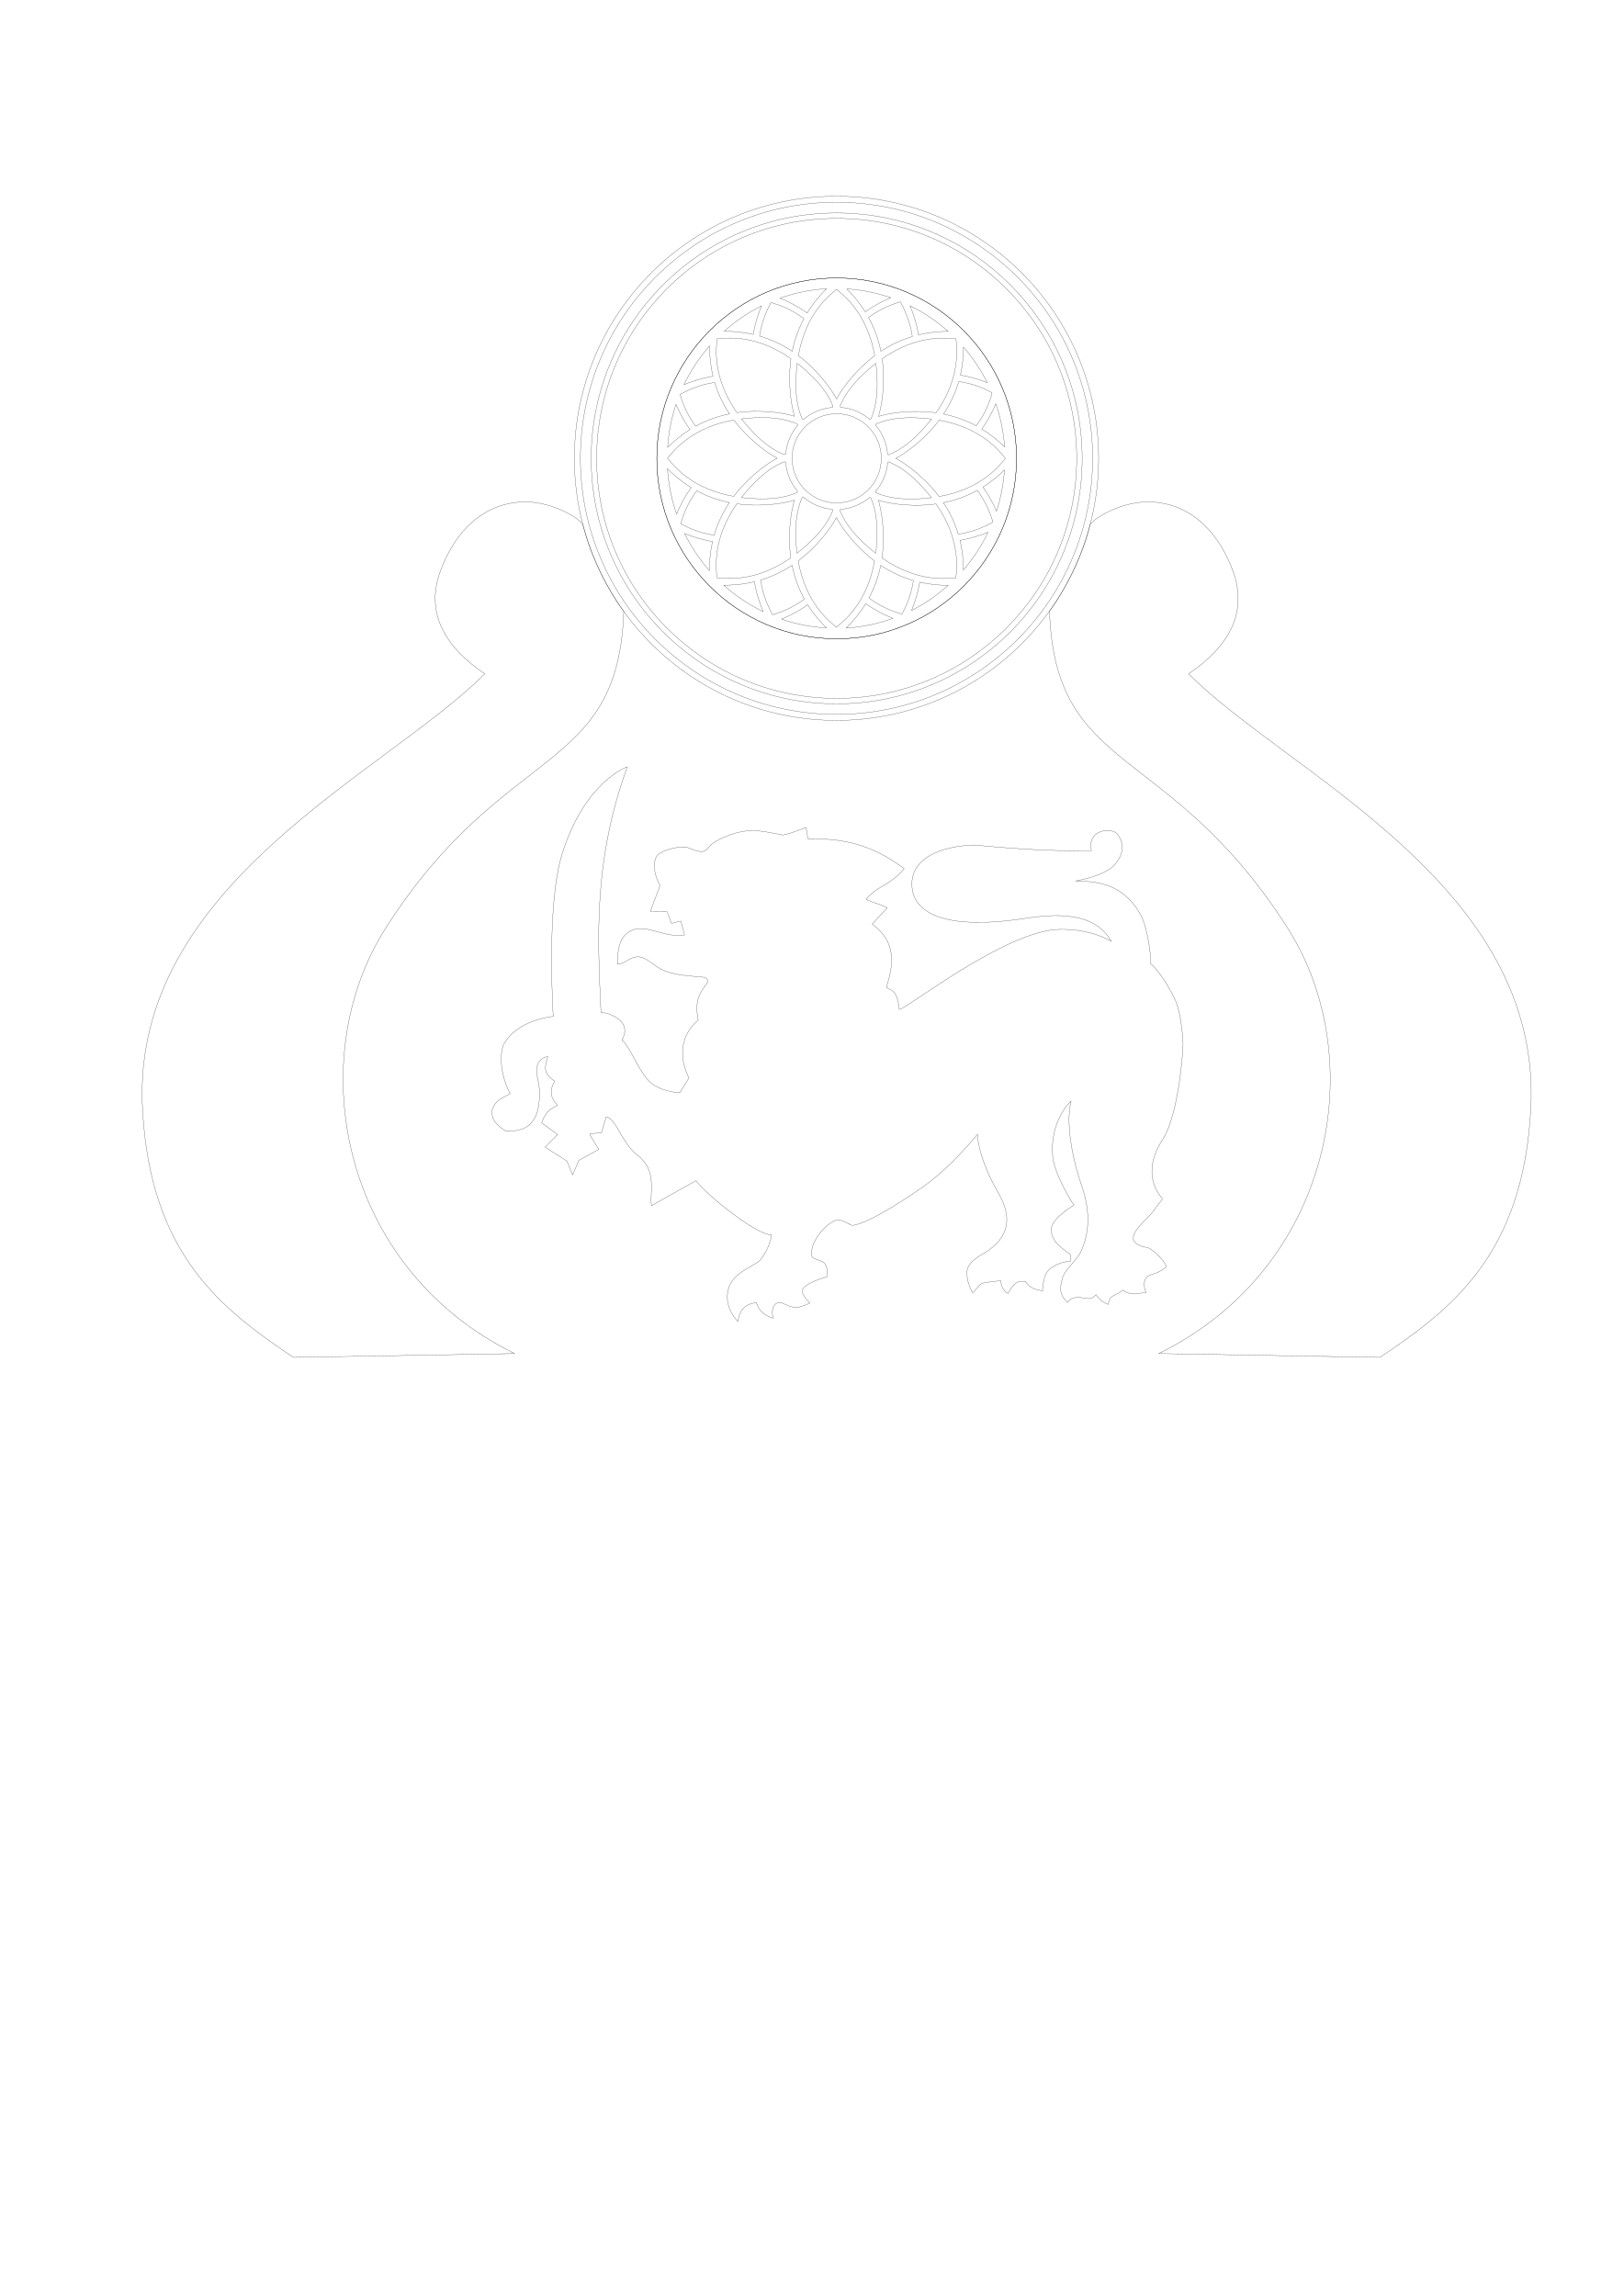
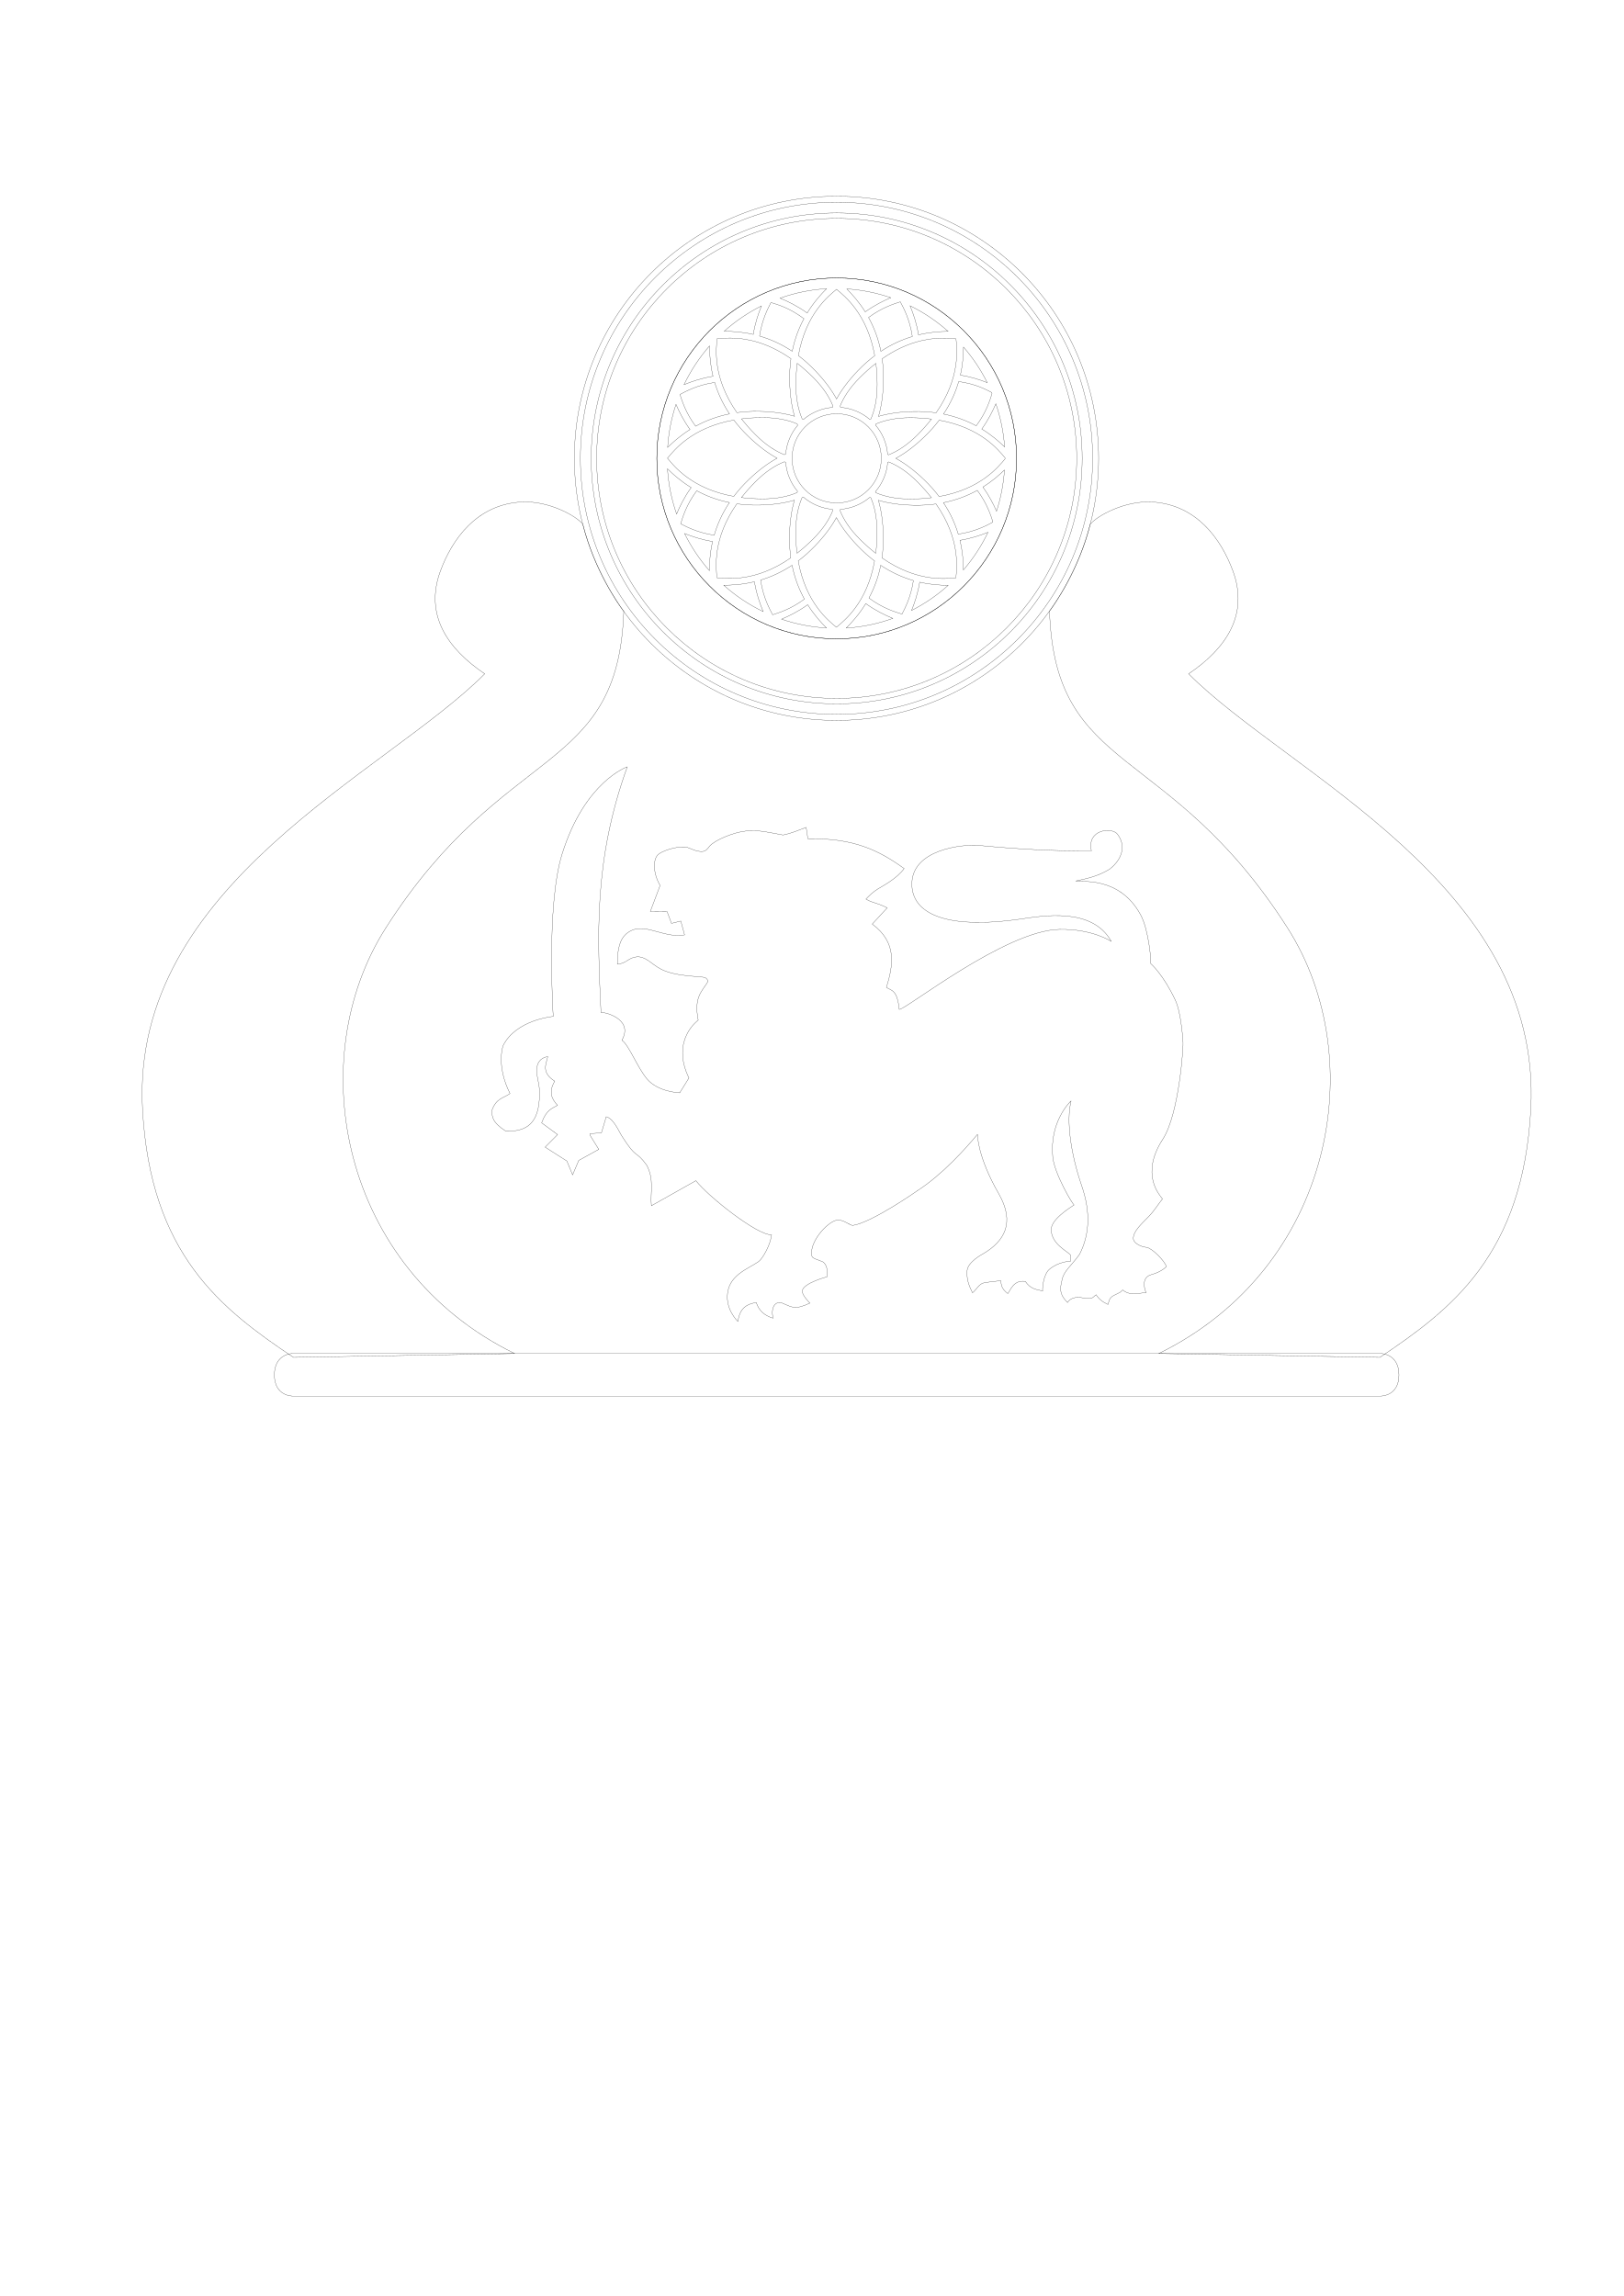
<svg xmlns="http://www.w3.org/2000/svg" width="210mm" height="297mm" viewBox="0 0 744.094 1052.362" id="svg2" version="1.1">
  <defs id="defs4">
    </defs>
  <g id="layer2" style="display:inline">
-     <path style="fill:none;stroke:#000000;stroke-width:0.1;stroke-linecap:butt;stroke-linejoin:miter;stroke-miterlimit:4;stroke-opacity:1;stroke-dasharray:none" d="m 287.469,351.469 c 0,0 -19.446,6.58 -29.875,39.969 -7.408,23.715 -4.062,74.438 -4.062,74.438 0,0 -17.071,1.459 -23,13.438 0,0 -3.275,9.028 3.188,21.906 -2.884,2.135 -6.328,2.048 -8.312,7.781 0.131,2.664 -0.156,5.22 6.438,9.5 9.38,0.163 15.33,-3.333 15.406,-17.125 0.147,-4.575 -1.57,-8.273 -1.312,-11.281 0.257,-3.008 1.585,-5.17 5.094,-5.844 -0.742,3.498 -3.117,7.23 3.188,11.312 -3.046,5.129 -1.258,8.26 1.281,11.062 -2.517,1.475 -5.101,1.955 -7.281,8.031 l 7.312,5.375 -5.719,5.75 9.969,6.375 2.625,6.344 2.812,-6.625 9.188,-5.062 -4.094,-6.594 0.062,-0.594 5.25,-0.406 2.188,-7.375 c 2.403,0.538 4.564,3.892 6.969,8.562 7.285,11.521 6.248,6.353 11.531,13.562 3.609,6.628 1.611,12.478 2.188,18.688 l 20.406,-11.5 c 0.042,-0.021 0.021,0.021 0.031,0.031 5.526,7.149 28.279,25.215 34.656,24.75 0,0 -0.571,5.621 -4.938,11.312 -2.371,3.09 -12.985,5.526 -14.969,13.969 -1.996,8.499 4.469,14.469 4.469,14.469 0.94,-6.614 4.503,-8 8.406,-8.688 1.144,3.563 3.629,5.982 7.719,7.188 -1.283,-5.455 1.432,-8.012 4.219,-6.906 4.435,1.76 5.475,3.347 12.656,0 0,0 -3.764,-3.716 -3.5,-5.625 0.498,-3.609 11.344,-6.438 11.344,-6.438 -0.076,-0.779 0.823,-4.709 -1.844,-6.812 -1.695,-0.859 -4.87,-1.504 -5.062,-2.625 -1.535,-6.108 6.781,-15.571 11.312,-16.531 3.303,-0.474 5.992,2.654 7.625,2.375 8.98,-1.534 29.344,-15.844 29.344,-15.844 l -0.094,0 0.094,-0.031 0.094,-0.125 -0.062,0.125 c 11.733,-7.559 22.292,-19.552 27.5,-25.781 l 0.062,0 c -0.005,0.483 0.015,10.282 9.719,27.156 7.688,13.371 2.49,21.877 -7.094,27.5 -0.274,0.161 -7.143,3.736 -7.406,7.844 -0.279,4.355 1.009,7.014 2.469,10.094 1.717,-1.306 3.003,-4.181 5.312,-4.594 2.59,-0.462 7.688,-0.969 7.688,-0.969 0.201,1.625 0.049,3.571 3.188,5.906 1.136,-1.321 2.637,-6.475 8.062,-5.562 2.211,3.412 5.133,3.744 7.906,4.344 -0.203,-0.486 0.176,-7.431 3.094,-9.906 4.275,-3.627 9.595,-3.719 9.688,-3.719 l -0.031,-2.906 c -1.618,-1.768 -8.439,-4.88 -8.844,-11.219 -0.315,-4.938 8.42,-10.219 10.531,-11.688 -0.445,0.297 -9.098,-14.285 -9.812,-22 -1.494,-16.134 7.771,-25.057 8.312,-25.562 l 0.094,-0.031 c -2.31,9.084 -0.146,24.275 4.906,38.969 3.946,11.477 3.747,21.937 -1,31.25 -3.581,5.065 -7.182,7.622 -8,11.5 -0.678,3.234 -1.924,6.339 2.469,10.625 1.133,-1.845 3.424,-2.831 7.094,-2.125 4.865,0.936 4.659,-0.666 6,-1.438 1.217,1.901 2.94,3.318 5.438,4.469 0.678,-2.598 1.033,-3.35 3.125,-4.375 2.95,-1.446 2.052,-0.865 3.625,-2.281 3.422,2.88 7.175,1.335 10.812,1.25 -0.317,-0.08 -2.999,-6.872 2.312,-8.281 4.682,-1.242 6.875,-3.656 6.875,-3.656 -0.555,-2.43 -6.55,-8.578 -9.125,-8.844 -2.974,-0.307 -6.548,-2.271 -5.969,-4.75 0.316,-2.648 3.215,-5.595 6.844,-9.219 2.548,-2.544 4.257,-5.451 6.469,-8.219 -1.354,-1.924 -10.282,-11.24 0.156,-27.375 7.715,-11.925 9.528,-44.066 9.281,-44.312 0,0 -0.734,-13.451 -3.531,-19.406 -5.507,-11.722 -11.069,-16.594 -11.25,-16.75 l -0.062,-0.094 c 0.321,-0.633 -0.808,-15.296 -4.594,-22.281 -9.883,-18.237 -28.048,-14.724 -29.688,-15.531 5.06,-1.045 10.108,-2.199 14.938,-5.094 0.935,-0.389 10.501,-7.678 4.156,-16.312 -2.483,-3.379 -14.197,-2.323 -11.969,7.594 -17.52,0.195 -34.437,-0.834 -51.5,-2.469 -6.995,-0.67 -31.607,1.63 -30.75,18.562 0.701,13.845 18.248,19.769 49.5,15.219 10.089,-1.469 33.07,-5.705 41.844,10.188 l -0.031,0 c 0,0 -8.546,-5.761 -23.688,-5.5 -24.78,0.427 -70.734,37.025 -73.438,36.688 -0.926,-9.059 -3.532,-8.56 -5.875,-10.062 3.162,-10.346 4.938,-20.521 -6.5,-29.062 l 6.875,-7.438 c -5.688,-2.764 -6.5,-2.055 -9.75,-4 1.55,-1.619 3.134,-3.232 5.5,-4.688 1.791,-1.102 8.613,-4.612 12,-9.312 -11.371,-8.233 -23.143,-14.118 -44.125,-13.625 l -0.781,-5.25 c -3.399,1.266 -6.869,2.777 -10.594,3.5 -5.961,-1.015 -10.557,-2.447 -17.125,-1.812 -5.241,0.506 -14.266,4.117 -16.594,7 -0.909,1.126 -1.621,2.323 -3.406,2.375 -2.377,0.069 -4.321,-0.964 -6.875,-1.938 -1.982,-0.756 -9.694,0.618 -13.062,3.188 -2.435,1.857 -2.84,8.195 0.719,14.312 l -4.469,11.875 7.656,0.062 2.031,5.438 4.281,-1.062 1.719,6.344 c -4.104,0.761 -8.104,-0.245 -12.438,-1.438 -4.665,-1.284 -9.476,-2.731 -13.75,0.531 -3.408,2.537 -4.628,7.145 -4.625,14.312 4.427,-0.244 4.877,-3.221 9.625,-3.375 4.754,0.414 6.583,4.435 12.562,6.625 4.258,1.559 9.674,2.203 15.875,2.562 1.287,0.305 2.79,-0.131 3.531,2.031 -2.518,4.51 -6.684,6.844 -4.531,17.844 0,0 -12.743,9.034 -4.25,26.5 L 311.5,500.875 l 0.062,-0.031 -0.062,0.062 0,-0.031 c 0,0 -9.876,-0.285 -14.969,-6.312 -4.463,-5.282 -8.257,-15.524 -11.531,-17.781 5.695,-10.137 -8.984,-13.172 -9.594,-12.719 -1.54,-34.36 -3.598,-69.254 12.062,-112.594 z" transform="translate(-4.9229925e-6,0)" id="path4142" />
+     <path style="fill:none;stroke:#000000;stroke-width:0.1;stroke-linecap:butt;stroke-linejoin:miter;stroke-miterlimit:4;stroke-opacity:1;stroke-dasharray:none" d="m 287.469,351.469 c 0,0 -19.446,6.58 -29.875,39.969 -7.408,23.715 -4.062,74.438 -4.062,74.438 0,0 -17.071,1.459 -23,13.438 0,0 -3.275,9.028 3.188,21.906 -2.884,2.135 -6.328,2.048 -8.312,7.781 0.131,2.664 -0.156,5.22 6.438,9.5 9.38,0.163 15.33,-3.333 15.406,-17.125 0.147,-4.575 -1.57,-8.273 -1.312,-11.281 0.257,-3.008 1.585,-5.17 5.094,-5.844 -0.742,3.498 -3.117,7.23 3.188,11.312 -3.046,5.129 -1.258,8.26 1.281,11.062 -2.517,1.475 -5.101,1.955 -7.281,8.031 l 7.312,5.375 -5.719,5.75 9.969,6.375 2.625,6.344 2.812,-6.625 9.188,-5.062 -4.094,-6.594 0.062,-0.594 5.25,-0.406 2.188,-7.375 c 2.403,0.538 4.564,3.892 6.969,8.562 7.285,11.521 6.248,6.353 11.531,13.562 3.609,6.628 1.611,12.478 2.188,18.688 l 20.406,-11.5 c 0.042,-0.021 0.021,0.021 0.031,0.031 5.526,7.149 28.279,25.215 34.656,24.75 0,0 -0.571,5.621 -4.938,11.312 -2.371,3.09 -12.985,5.526 -14.969,13.969 -1.996,8.499 4.469,14.469 4.469,14.469 0.94,-6.614 4.503,-8 8.406,-8.688 1.144,3.563 3.629,5.982 7.719,7.188 -1.283,-5.455 1.432,-8.012 4.219,-6.906 4.435,1.76 5.475,3.347 12.656,0 0,0 -3.764,-3.716 -3.5,-5.625 0.498,-3.609 11.344,-6.438 11.344,-6.438 -0.076,-0.779 0.823,-4.709 -1.844,-6.812 -1.695,-0.859 -4.87,-1.504 -5.062,-2.625 -1.535,-6.108 6.781,-15.571 11.312,-16.531 3.303,-0.474 5.992,2.654 7.625,2.375 8.98,-1.534 29.344,-15.844 29.344,-15.844 l -0.094,0 0.094,-0.031 0.094,-0.125 -0.062,0.125 c 11.733,-7.559 22.292,-19.552 27.5,-25.781 l 0.062,0 c -0.005,0.483 0.015,10.282 9.719,27.156 7.688,13.371 2.49,21.877 -7.094,27.5 -0.274,0.161 -7.143,3.736 -7.406,7.844 -0.279,4.355 1.009,7.014 2.469,10.094 1.717,-1.306 3.003,-4.181 5.312,-4.594 2.59,-0.462 7.688,-0.969 7.688,-0.969 0.201,1.625 0.049,3.571 3.188,5.906 1.136,-1.321 2.637,-6.475 8.062,-5.562 2.211,3.412 5.133,3.744 7.906,4.344 -0.203,-0.486 0.176,-7.431 3.094,-9.906 4.275,-3.627 9.595,-3.719 9.688,-3.719 l -0.031,-2.906 c -1.618,-1.768 -8.439,-4.88 -8.844,-11.219 -0.315,-4.938 8.42,-10.219 10.531,-11.688 -0.445,0.297 -9.098,-14.285 -9.812,-22 -1.494,-16.134 7.771,-25.057 8.312,-25.562 l 0.094,-0.031 c -2.31,9.084 -0.146,24.275 4.906,38.969 3.946,11.477 3.747,21.937 -1,31.25 -3.581,5.065 -7.182,7.622 -8,11.5 -0.678,3.234 -1.924,6.339 2.469,10.625 1.133,-1.845 3.424,-2.831 7.094,-2.125 4.865,0.936 4.659,-0.666 6,-1.438 1.217,1.901 2.94,3.318 5.438,4.469 0.678,-2.598 1.033,-3.35 3.125,-4.375 2.95,-1.446 2.052,-0.865 3.625,-2.281 3.422,2.88 7.175,1.335 10.812,1.25 -0.317,-0.08 -2.999,-6.872 2.312,-8.281 4.682,-1.242 6.875,-3.656 6.875,-3.656 -0.555,-2.43 -6.55,-8.578 -9.125,-8.844 -2.974,-0.307 -6.548,-2.271 -5.969,-4.75 0.316,-2.648 3.215,-5.595 6.844,-9.219 2.548,-2.544 4.257,-5.451 6.469,-8.219 -1.354,-1.924 -10.282,-11.24 0.156,-27.375 7.715,-11.925 9.528,-44.066 9.281,-44.312 0,0 -0.734,-13.451 -3.531,-19.406 -5.507,-11.722 -11.069,-16.594 -11.25,-16.75 l -0.062,-0.094 c 0.321,-0.633 -0.808,-15.296 -4.594,-22.281 -9.883,-18.237 -28.048,-14.724 -29.688,-15.531 5.06,-1.045 10.108,-2.199 14.938,-5.094 0.935,-0.389 10.501,-7.678 4.156,-16.312 -2.483,-3.379 -14.197,-2.323 -11.969,7.594 -17.52,0.195 -34.437,-0.834 -51.5,-2.469 -6.995,-0.67 -31.607,1.63 -30.75,18.562 0.701,13.845 18.248,19.769 49.5,15.219 10.089,-1.469 33.07,-5.705 41.844,10.188 l -0.031,0 c 0,0 -8.546,-5.761 -23.688,-5.5 -24.78,0.427 -70.734,37.025 -73.438,36.688 -0.926,-9.059 -3.532,-8.56 -5.875,-10.062 3.162,-10.346 4.938,-20.521 -6.5,-29.062 l 6.875,-7.438 c -5.688,-2.764 -6.5,-2.055 -9.75,-4 1.55,-1.619 3.134,-3.232 5.5,-4.688 1.791,-1.102 8.613,-4.612 12,-9.312 -11.371,-8.233 -23.143,-14.118 -44.125,-13.625 l -0.781,-5.25 c -3.399,1.266 -6.869,2.777 -10.594,3.5 -5.961,-1.015 -10.557,-2.447 -17.125,-1.812 -5.241,0.506 -14.266,4.117 -16.594,7 -0.909,1.126 -1.621,2.323 -3.406,2.375 -2.377,0.069 -4.321,-0.964 -6.875,-1.938 -1.982,-0.756 -9.694,0.618 -13.062,3.188 -2.435,1.857 -2.84,8.195 0.719,14.312 l -4.469,11.875 7.656,0.062 2.031,5.438 4.281,-1.062 1.719,6.344 c -4.104,0.761 -8.104,-0.245 -12.438,-1.438 -4.665,-1.284 -9.476,-2.731 -13.75,0.531 -3.408,2.537 -4.628,7.145 -4.625,14.312 4.427,-0.244 4.877,-3.221 9.625,-3.375 4.754,0.414 6.583,4.435 12.562,6.625 4.258,1.559 9.674,2.203 15.875,2.562 1.287,0.305 2.79,-0.131 3.531,2.031 -2.518,4.51 -6.684,6.844 -4.531,17.844 0,0 -12.743,9.034 -4.25,26.5 l -4.219,6.781 0.062,-0.031 -0.062,0.062 0,-0.031 c 0,0 -9.876,-0.285 -14.969,-6.312 -4.463,-5.282 -8.257,-15.524 -11.531,-17.781 5.695,-10.137 -8.984,-13.172 -9.594,-12.719 -1.54,-34.36 -3.598,-69.254 12.062,-112.594 z" transform="translate(-4.9229925e-6,0)" id="path4142" />
    <path style="fill:none;stroke:#000000;stroke-width:0.1;stroke-miterlimit:4;stroke-opacity:1;stroke-dasharray:none" d="M 134.48,622.151 C 101.714,600.144 68.832,575.247 65.306,508.14 59.903,405.293 176.952,354.346 222.141,308.843 c -17.238,-11.619 -27.698,-27.182 -20.282,-47.204 5.313,-14.344 16.456,-30.363 37.024,-31.557 12.412,-0.721 25.152,6.32 28.216,10.205 5.039,20.428 16.43,36.955 18.76,39.896 -2.559,75.556 -54.535,59.683 -109.019,145.074 -38.66,60.59 -20.716,156.045 59.004,195.133 z" id="path2992" />
-     <path style="color:#000000;fill:none;fill-opacity:1;fill-rule:nonzero;stroke:none;stroke-width:0.1;marker:none;visibility:visible;display:inline;overflow:visible;enable-background:accumulate" id="path3762" d="m 212,255.862 a 45.5,45.5 0 1 1 -91,0 45.5,45.5 0 1 1 91,0 z" transform="translate(-4.9229925e-6,0)" />
+     <path style="color:#000000;fill:none;stroke:none;stroke-width:0.1;marker:none;visibility:visible;display:inline;overflow:visible;enable-background:accumulate" id="path3762" d="m 212,255.862 a 45.5,45.5 0 1 1 -91,0 45.5,45.5 0 1 1 91,0 z" transform="translate(-4.9229925e-6,0)" />
    <g transform="translate(943.4758,68.10461)" id="g3764">
      <path style="fill:none;stroke:#000000;stroke-width:0.1;stroke-miterlimit:4;stroke-opacity:1;stroke-dasharray:none" d="m -560.053,29.5 a 112.5,112.5 0 0 0 -112.5,112.5 112.5,112.5 0 0 0 112.5,112.5 112.5,112.5 0 0 0 112.5,-112.5 112.5,112.5 0 0 0 -112.5,-112.5 z m 0,2.5 a 110,110 0 0 1 110,110 110,110 0 0 1 -110,110 110,110 0 0 1 -110,-110 110,110 0 0 1 110,-110 z" id="path3766" />
      <path style="fill:none;stroke:#000000;stroke-width:0.143;stroke-miterlimit:4;stroke-opacity:1;stroke-dasharray:none;display:inline" d="m -560.053,59.311 a 82.428,82.69 0 0 0 -82.428,82.691 82.428,82.69 0 0 0 82.428,82.689 82.428,82.69 0 0 0 82.428,-82.689 82.428,82.69 0 0 0 -82.428,-82.691 z" id="path3768" />
      <path style="fill:none;stroke:#000000;stroke-width:0.1;stroke-miterlimit:4;stroke-opacity:1;stroke-dasharray:none;display:inline" d="m -560.053,59.311 a 82.428,82.69 0 0 0 -82.428,82.691 82.428,82.69 0 0 0 82.428,82.689 82.428,82.69 0 0 0 82.428,-82.689 82.428,82.69 0 0 0 -82.428,-82.691 z m -4.629,4.9 c -2.687,2.7 -5.937,6.328 -8.885,11.148 -4.556,-3.275 -8.93,-5.355 -12.441,-6.805 a 77.433,77.944 0 0 1 21.326,-4.344 z m 9.238,0.092 a 77.433,77.944 0 0 1 20.182,4.039 c -3.338,1.423 -7.429,3.426 -11.699,6.5 -2.831,-4.517 -5.907,-7.948 -8.482,-10.539 z m -4.668,0.193 c 3.533,2.987 14.043,11.03 17.502,30.422 -2.568,1.937 -5.146,4.202 -7.695,6.857 -4.518,4.707 -7.646,9.032 -9.803,12.982 -2.157,-3.963 -5.293,-8.303 -9.83,-13.029 -2.541,-2.647 -5.108,-4.907 -7.668,-6.84 3.464,-19.37 13.963,-27.408 17.494,-30.393 z m 29.219,5.736 c 1.314,2.51 4.317,7.791 5.518,15.908 -4.561,1.368 -9.448,3.483 -14.42,6.791 -1.221,-6.093 -3.283,-11.225 -5.656,-15.523 6.321,-4.669 11.936,-6.321 14.559,-7.176 z m -59.281,0.322 c 1.326,0.415 3.41,1.003 5.967,2.074 2.64,1.105 5.819,2.858 9.154,5.328 -2.247,4.181 -4.196,9.113 -5.367,14.943 -5.171,-3.445 -10.257,-5.615 -14.975,-6.977 1.168,-7.772 3.97,-12.911 5.221,-15.369 z m 63.752,1.482 a 77.433,77.944 0 0 1 17.457,11.74 c -3.721,0.036 -8.365,0.339 -13.584,1.598 -0.883,-5.396 -2.445,-9.865 -3.873,-13.338 z m -68.098,0.076 c -1.376,3.393 -2.894,7.77 -3.756,13.062 -5.14,-1.18 -9.699,-1.437 -13.334,-1.453 a 77.433,77.944 0 0 1 17.09,-11.609 z m -14.062,14.715 c 6.456,0.063 16.274,1.585 27.578,9.467 -0.446,3.185 -0.667,6.609 -0.592,10.289 0.133,6.523 0.98,11.794 2.248,16.113 -4.328,-1.278 -9.614,-2.13 -16.164,-2.264 -3.669,-0.075 -7.083,0.143 -10.26,0.586 -11.246,-16.146 -9.506,-29.254 -9.119,-33.861 1.385,-0.116 3.536,-0.357 6.309,-0.33 z m 96.922,0.049 c 2.772,-0.027 4.924,0.212 6.309,0.328 0.387,4.61 2.13,17.73 -9.137,33.889 -3.185,-0.446 -6.609,-0.667 -10.289,-0.592 -6.523,0.133 -11.794,0.978 -16.113,2.246 1.278,-4.328 2.132,-9.614 2.266,-16.164 0.075,-3.668 -0.143,-7.082 -0.586,-10.258 11.293,-7.866 21.101,-9.386 27.551,-9.449 z m -106.66,3.568 c 0.02,3.772 0.303,8.538 1.598,13.91 -5.367,0.878 -9.816,2.427 -13.281,3.85 a 77.433,77.944 0 0 1 11.684,-17.76 z m 116.402,0.539 a 77.433,77.944 0 0 1 10.873,16.293 c -3.285,-1.292 -7.412,-2.658 -12.324,-3.457 1.126,-4.906 1.413,-9.284 1.451,-12.836 z m -76.223,7.418 c 2.362,1.838 4.779,3.951 7.236,6.4 4.805,4.787 7.567,9.231 9.176,13.271 -0.08,0.183 -0.165,0.368 -0.244,0.551 a 23.449,23.449 0 0 0 -13.285,5.51 c -0.199,-0.08 -0.408,-0.155 -0.609,-0.234 -1.706,-3.988 -2.879,-9.074 -2.867,-15.826 0.006,-3.481 0.221,-6.694 0.594,-9.672 z m 36.064,0.031 c 0.37,2.97 0.584,6.172 0.59,9.641 0.012,6.783 -1.173,11.88 -2.893,15.875 -0.163,0.064 -0.331,0.126 -0.496,0.189 a 23.449,23.449 0 0 0 -13.385,-5.535 c -0.078,-0.177 -0.161,-0.356 -0.238,-0.533 1.613,-4.027 4.381,-8.453 9.164,-13.219 2.465,-2.456 4.889,-4.576 7.258,-6.418 z m 37.941,8.326 c 3.828,0.579 7.147,1.477 9.67,2.477 2.412,0.955 4.177,1.893 5.416,2.529 a 77.433,77.944 0 0 1 0.205,0.463 c -0.867,2.804 -2.507,8.451 -7.252,14.844 -4.193,-2.259 -9.143,-4.218 -14.998,-5.395 3.431,-5.151 5.596,-10.216 6.959,-14.918 z m -111.822,0.424 c 1.367,4.562 3.483,9.448 6.791,14.42 -6.093,1.221 -11.224,3.285 -15.523,5.658 -4.67,-6.322 -6.321,-11.94 -7.176,-14.562 2.509,-1.314 7.791,-4.315 15.908,-5.516 z m 128.848,9.766 a 77.433,77.944 0 0 1 4.023,19.797 c -2.624,-2.549 -6.043,-5.511 -10.469,-8.217 3.01,-4.188 5.012,-8.224 6.445,-11.58 z m -146.574,0.287 c 1.42,3.308 3.407,7.333 6.43,11.531 -4.359,2.731 -7.705,5.691 -10.264,8.211 a 77.433,77.944 0 0 1 3.834,-19.742 z m 73.631,4.293 a 20.449,20.449 0 0 1 20.447,20.449 20.449,20.449 0 0 1 -20.447,20.447 20.449,20.449 0 0 1 -20.449,-20.447 20.449,20.449 0 0 1 20.449,-20.449 z m -33.969,1.764 c 6.783,-0.012 11.878,1.175 15.873,2.895 0.082,0.207 0.16,0.424 0.242,0.629 a 23.449,23.449 0 0 0 -5.502,13.215 c -0.204,0.086 -0.414,0.186 -0.619,0.275 -4.027,-1.613 -8.45,-4.381 -13.217,-9.164 -2.457,-2.466 -4.577,-4.89 -6.42,-7.26 2.97,-0.37 6.173,-0.584 9.643,-0.59 z m 67.754,0.068 c 3.481,0.006 6.694,0.221 9.672,0.594 -1.838,2.362 -3.952,4.777 -6.4,7.234 -4.788,4.805 -9.229,7.573 -13.27,9.182 -0.143,-0.062 -0.286,-0.128 -0.43,-0.193 a 23.449,23.449 0 0 0 -5.58,-13.475 c 0.06,-0.159 0.12,-0.318 0.182,-0.475 3.988,-1.707 9.074,-2.879 15.826,-2.867 z m -80.914,1.057 c 1.937,2.569 4.203,5.145 6.859,7.695 4.707,4.518 9.034,7.646 12.984,9.803 -3.963,2.157 -8.307,5.291 -13.033,9.828 -2.648,2.542 -4.905,5.11 -6.838,7.67 -19.369,-3.465 -27.408,-13.965 -30.393,-17.496 2.986,-3.533 11.031,-14.04 30.42,-17.5 z m 94.102,0.072 c 18.976,3.395 27.042,13.501 30.17,17.232 a 77.433,77.944 0 0 1 0.01,0.279 77.433,77.944 0 0 1 -0.012,0.252 c -3.131,3.735 -11.205,13.844 -30.197,17.232 -1.937,-2.568 -4.203,-5.144 -6.859,-7.693 -4.707,-4.518 -9.032,-7.648 -12.982,-9.805 3.963,-2.157 8.307,-5.291 13.033,-9.828 2.648,-2.542 4.905,-5.11 6.838,-7.67 z m -70.943,19.045 c 0.203,0.089 0.411,0.185 0.613,0.271 a 23.449,23.449 0 0 0 5.438,13.291 c -0.075,0.19 -0.148,0.388 -0.223,0.578 -3.988,1.707 -9.074,2.879 -15.826,2.867 -3.481,-0.006 -6.694,-0.221 -9.672,-0.594 1.838,-2.362 3.951,-4.779 6.4,-7.236 4.787,-4.804 9.229,-7.569 13.27,-9.178 z m 47.762,0.062 c 4.027,1.613 8.452,4.379 13.219,9.162 2.457,2.466 4.575,4.892 6.418,7.262 -2.97,0.37 -6.173,0.584 -9.643,0.59 -6.783,0.012 -11.878,-1.175 -15.873,-2.895 -0.058,-0.148 -0.116,-0.299 -0.174,-0.449 a 23.449,23.449 0 0 0 5.633,-13.484 c 0.14,-0.063 0.281,-0.125 0.42,-0.186 z m -101.338,3.17 c 2.671,2.632 6.209,5.759 10.863,8.605 -3.178,4.422 -5.229,8.67 -6.674,12.129 a 77.433,77.944 0 0 1 -4.189,-20.734 z m 154.436,0.547 a 77.433,77.944 0 0 1 -3.629,18.914 c -1.407,-3.223 -3.355,-7.083 -6.242,-11.094 4.131,-2.588 7.364,-5.389 9.871,-7.82 z m -12.436,9.33 c 4.552,6.163 6.221,11.609 7.094,14.311 a 77.433,77.944 0 0 1 -0.131,0.361 c -2.574,1.356 -7.76,4.231 -15.697,5.404 -1.367,-4.562 -3.483,-9.448 -6.791,-14.42 6.094,-1.221 11.226,-3.283 15.525,-5.656 z m -128.594,0.188 c 4.192,2.258 9.142,4.218 14.996,5.395 -3.445,5.172 -5.613,10.258 -6.975,14.977 -7.772,-1.168 -12.911,-3.97 -15.369,-5.221 0.846,-2.703 2.457,-8.562 7.348,-15.15 z m 48.867,2.9 a 23.449,23.449 0 0 0 13.311,5.598 c 0.074,0.168 0.152,0.337 0.225,0.504 -1.613,4.027 -4.379,8.452 -9.162,13.219 -2.466,2.457 -4.89,4.577 -7.26,6.42 -0.37,-2.97 -0.584,-6.173 -0.59,-9.643 -0.012,-6.782 1.173,-11.878 2.893,-15.873 0.193,-0.076 0.392,-0.149 0.584,-0.225 z m 30.461,0.102 c 0.148,0.057 0.297,0.112 0.443,0.17 1.707,3.988 2.881,9.073 2.869,15.826 -0.006,3.481 -0.221,6.694 -0.594,9.672 -2.362,-1.838 -4.778,-3.953 -7.236,-6.402 -4.805,-4.787 -7.569,-9.229 -9.178,-13.27 0.071,-0.162 0.145,-0.327 0.217,-0.49 a 23.449,23.449 0 0 0 13.479,-5.506 z m -34.533,1.322 c -1.278,4.328 -2.132,9.614 -2.266,16.164 -0.075,3.669 0.143,7.083 0.586,10.26 -16.146,11.245 -29.252,9.504 -33.859,9.117 -0.387,-4.61 -2.13,-17.727 9.135,-33.885 3.186,0.446 6.61,0.667 10.291,0.592 6.523,-0.133 11.794,-0.98 16.113,-2.248 z m 38.457,0.051 c 4.328,1.278 9.614,2.13 16.164,2.264 3.669,0.075 7.083,-0.143 10.26,-0.586 11.246,16.146 9.506,29.254 9.119,33.861 -4.61,0.387 -17.729,2.129 -33.887,-9.137 0.446,-3.185 0.667,-6.609 0.592,-10.289 -0.133,-6.523 -0.98,-11.794 -2.248,-16.113 z m -19.24,7.939 c 2.157,3.964 5.293,8.303 9.83,13.029 2.542,2.648 5.11,4.907 7.67,6.84 -3.465,19.37 -13.965,27.408 -17.496,30.393 -3.533,-2.987 -14.043,-11.03 -17.502,-30.422 2.568,-1.937 5.146,-4.202 7.695,-6.857 4.518,-4.707 7.646,-9.032 9.803,-12.982 z m 69.482,6.721 a 77.433,77.944 0 0 1 -11.273,17.277 c -0.035,-3.723 -0.336,-8.373 -1.596,-13.598 5.153,-0.843 9.464,-2.306 12.869,-3.68 z m -139.061,0.553 c 3.363,1.351 7.661,2.821 12.838,3.664 -1.184,5.156 -1.439,9.725 -1.453,13.365 a 77.433,77.944 0 0 1 -11.385,-17.029 z m 49.266,14.553 c 1.221,6.093 3.283,11.225 5.656,15.523 -6.321,4.668 -11.936,6.322 -14.559,7.176 -1.314,-2.51 -4.317,-7.791 -5.518,-15.908 4.561,-1.368 9.448,-3.483 14.42,-6.791 z m 40.625,0.031 c 5.171,3.445 10.257,5.615 14.975,6.977 -1.168,7.772 -3.97,12.911 -5.221,15.369 -2.703,-0.846 -8.56,-2.458 -15.148,-7.348 2.259,-4.193 4.218,-9.143 5.395,-14.998 z m -57.871,7.525 c 0.913,5.579 2.551,10.173 4.018,13.691 a 77.433,77.944 0 0 1 -18.08,-12.09 c 3.794,-0.014 8.618,-0.288 14.062,-1.602 z m 75.727,0.199 c 5.012,1.151 9.472,1.425 13.062,1.453 a 77.433,77.944 0 0 1 -16.781,11.518 c 1.366,-3.381 2.864,-7.725 3.719,-12.971 z m -24.709,9.816 c 4.539,3.262 8.896,5.338 12.4,6.787 a 77.433,77.944 0 0 1 -21.371,4.447 c 2.703,-2.708 5.992,-6.364 8.971,-11.234 z m -26.605,0.518 c 2.875,4.588 6.004,8.057 8.604,10.66 a 77.433,77.944 0 0 1 -20.6,-4.033 c 3.389,-1.429 7.599,-3.461 11.996,-6.627 z" id="path3770" />
      <path style="fill:none;stroke:#000000;stroke-width:0.1;stroke-miterlimit:4;stroke-opacity:1;stroke-dasharray:none" d="M -560.129,21.842 A 120.12,120.12 0 0 0 -680.25,141.963 120.12,120.12 0 0 0 -560.129,262.082 120.12,120.12 0 0 0 -440.01,141.963 120.12,120.12 0 0 0 -560.129,21.842 z m 0,2.75 A 117.37,117.37 0 0 1 -442.76,141.963 117.37,117.37 0 0 1 -560.129,259.332 117.37,117.37 0 0 1 -677.5,141.963 117.37,117.37 0 0 1 -560.129,24.592 z" id="path3772" />
    </g>
    <path id="path3812" d="m 632.363,622.151 c 32.767,-22.007 65.648,-46.904 69.174,-114.011 5.403,-102.847 -111.645,-153.794 -156.834,-199.297 17.238,-11.619 27.698,-27.182 20.282,-47.204 -5.313,-14.344 -16.456,-30.363 -37.024,-31.557 -12.412,-0.721 -25.285,6.353 -28.349,10.238 -4.995,20.296 -16.325,36.839 -18.655,39.78 2.559,75.556 54.563,59.766 109.047,145.157 38.66,60.59 20.716,156.045 -59.004,195.133 z" style="fill:none;stroke:#000000;stroke-width:0.1;stroke-miterlimit:4;stroke-opacity:1;stroke-dasharray:none" />
+     <path style="fill:none;stroke:#000000;stroke-width:0.1;stroke-linecap:butt;stroke-linejoin:miter;stroke-miterlimit:4;stroke-opacity:1;stroke-dasharray:none" d="M 134 620.375 C 134 620.375 125.75 620.424 125.75 630.188 C 125.75 639.951 134 639.875 134 639.875 L 632.844 639.875 C 632.844 639.875 641.094 639.951 641.094 630.188 C 641.094 620.424 632.844 620.375 632.844 620.375 L 134 620.375 z " transform="translate(-4.9229925e-6,0)" id="path3005" />
  </g>
</svg>
